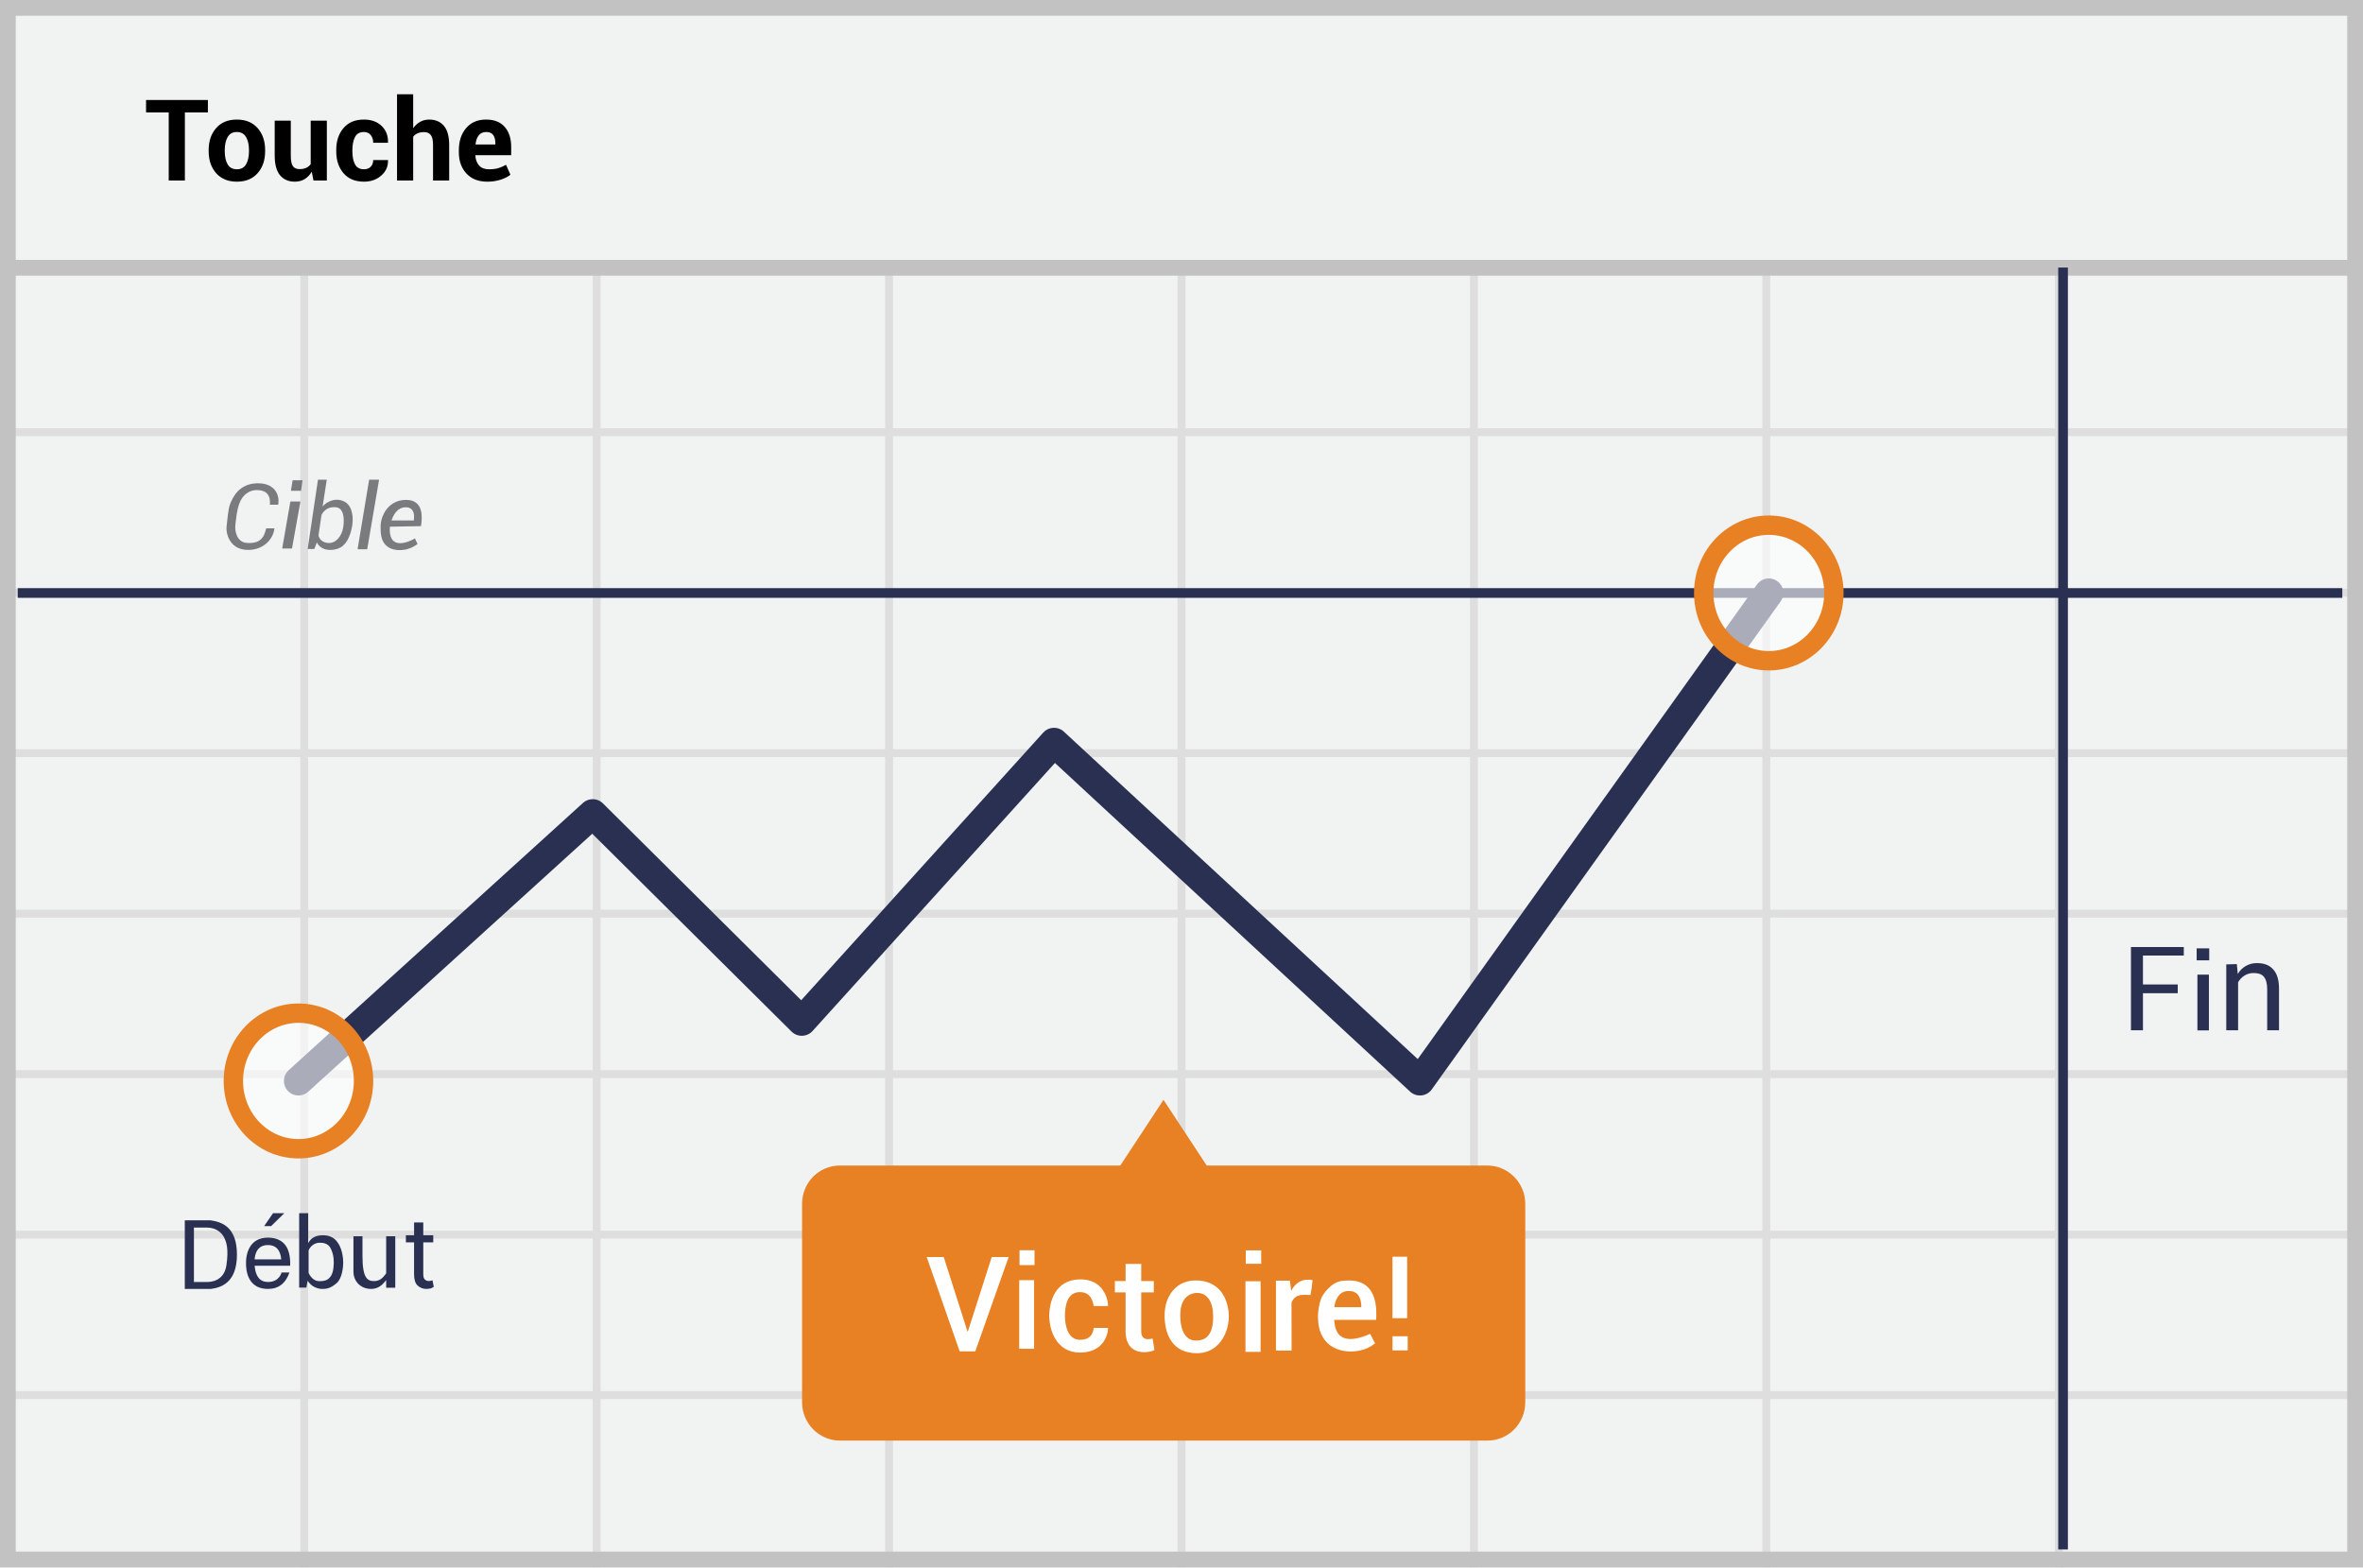
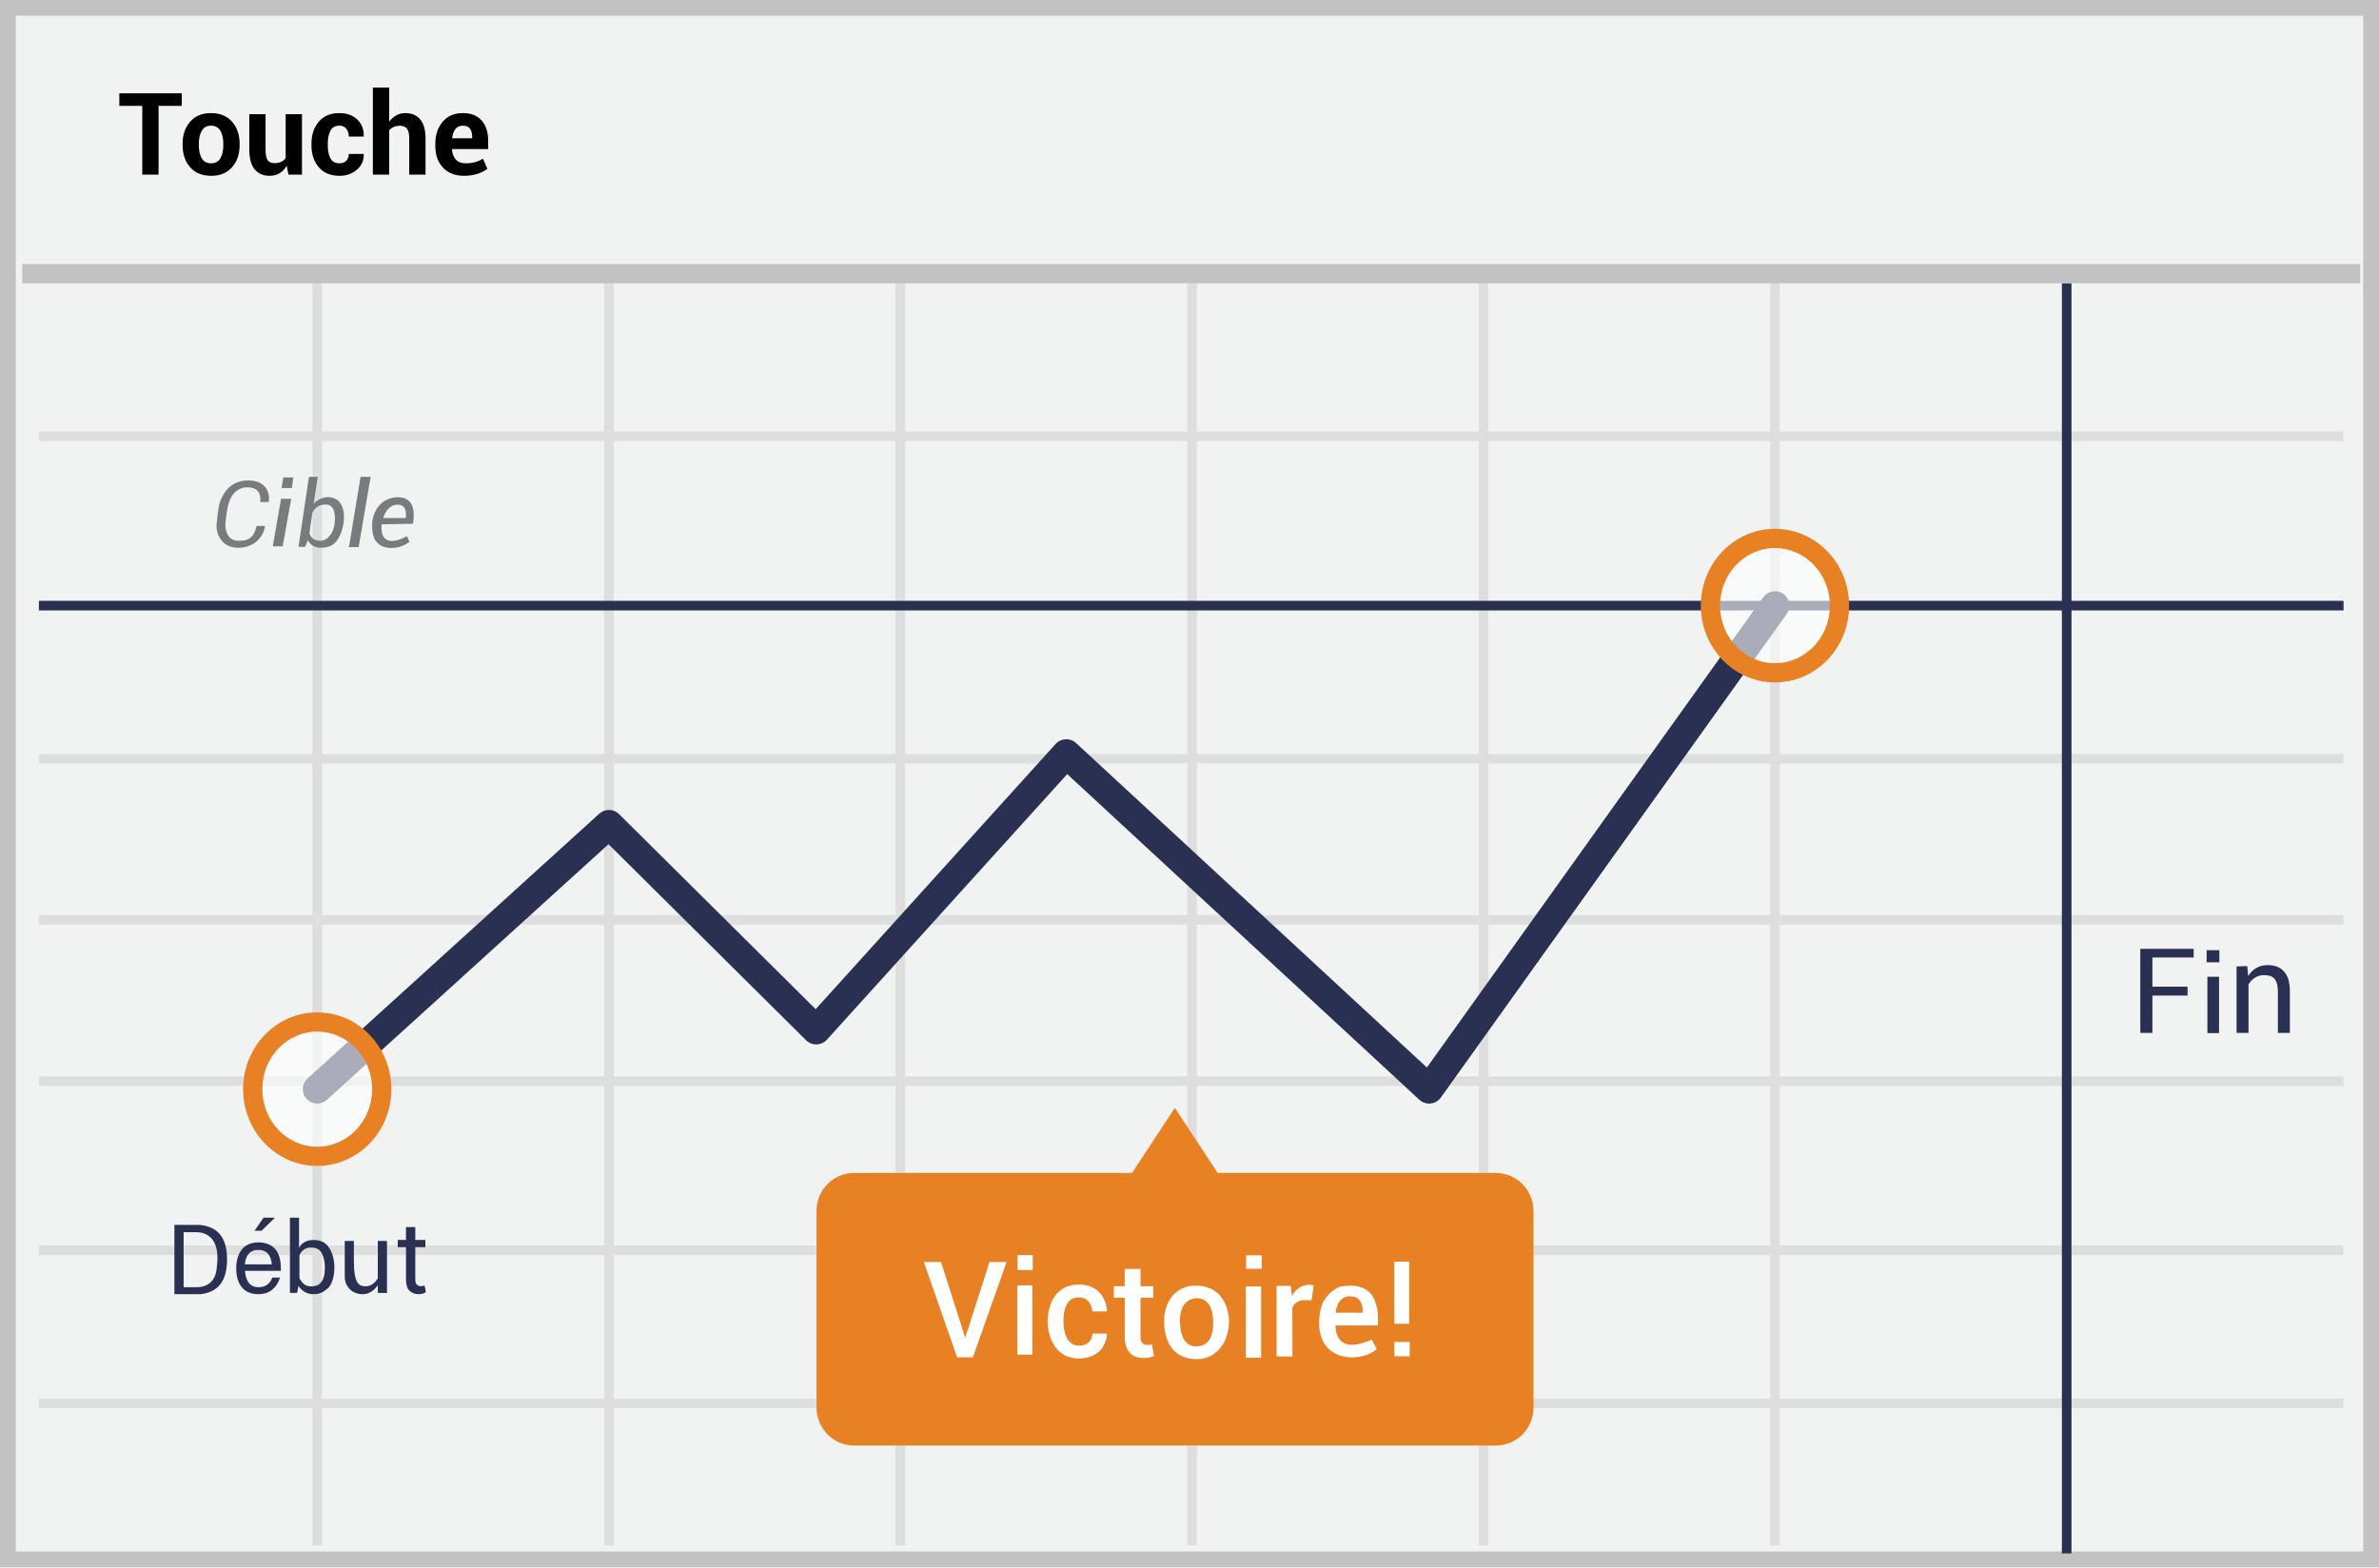
- <svg xmlns="http://www.w3.org/2000/svg" width="300" height="199" viewBox="0 0 300 199">
-   <g fill="none" fill-rule="evenodd">
-     <path fill="#F1F2F2" d="M0 0h300v199H0z" />
-     <path d="M39.125 55.375V74.75H75.25V55.375H39.125zm0-1H75.25V34h1v20.375h36.125V34h1v20.375H149.5V34h1v20.375h36.125V34h1v20.375h36.125V34h1v20.375h36.125V34h1v20.375H299.5v1h-37.625V74.75H299.5v1h-37.625v19.375H299.5v1h-37.625V115.5H299.5v1h-37.625v19.375H299.5v1h-37.625v19.375H299.5v1h-37.625v19.375H299.5v1h-37.625V199h-1v-21.375H224.75V199h-1v-21.375h-36.125V199h-1v-21.375H150.5V199h-1v-21.375h-36.125V199h-1v-21.375H76.25V199h-1v-21.375H39.125V199h-1v-21.375H1.5v-1h36.625V157.25H1.5v-1h36.625v-19.375H1.5v-1h36.625V116.5H1.5v-1h36.625V96.125H1.5v-1h36.625V75.75H1.5v-1h36.625V55.375H1.5v-1h36.625V34h1v20.375zm221.75 1H224.75V74.75h36.125V55.375zm-37.125 0h-36.125V74.75h36.125V55.375zm-37.125 0H150.5V74.75h36.125V55.375zm-37.125 0h-36.125V74.75H149.5V55.375zm-37.125 0H76.25V74.75h36.125V55.375zM39.125 75.75v19.375H75.25V75.75H39.125zm221.75 0H224.75v19.375h36.125V75.75zm-37.125 0h-36.125v19.375h36.125V75.75zm-37.125 0H150.5v19.375h36.125V75.75zm-37.125 0h-36.125v19.375H149.5V75.75zm-37.125 0H76.25v19.375h36.125V75.75zm-73.25 20.375V115.5H75.25V96.125H39.125zm221.75 0H224.75V115.5h36.125V96.125zm-37.125 0h-36.125V115.5h36.125V96.125zm-37.125 0H150.5V115.5h36.125V96.125zm-37.125 0h-36.125V115.5H149.5V96.125zm-37.125 0H76.25V115.5h36.125V96.125zM39.125 116.5v19.375H75.25V116.5H39.125zm221.75 0H224.75v19.375h36.125V116.5zm-37.125 0h-36.125v19.375h36.125V116.5zm-37.125 0H150.5v19.375h36.125V116.5zm-37.125 0h-36.125v19.375H149.5V116.5zm-37.125 0H76.25v19.375h36.125V116.5zm-73.25 20.375v19.375H75.25v-19.375H39.125zm221.75 0H224.75v19.375h36.125v-19.375zm-37.125 0h-36.125v19.375h36.125v-19.375zm-37.125 0H150.5v19.375h36.125v-19.375zm-37.125 0h-36.125v19.375H149.5v-19.375zm-37.125 0H76.25v19.375h36.125v-19.375zm-73.25 20.375v19.375H75.25V157.25H39.125zm221.75 0H224.75v19.375h36.125V157.25zm-37.125 0h-36.125v19.375h36.125V157.25zm-37.125 0H150.5v19.375h36.125V157.25zm-37.125 0h-36.125v19.375H149.5V157.25zm-37.125 0H76.25v19.375h36.125V157.25z" fill="#DFDEDE" />
-     <path stroke="#C2C2C2" stroke-width="2" d="M1 1h298v197H1z" />
-     <path fill="#C2C2C2" d="M0 33h300v2H0z" />
-     <path d="M2.248 75.285h295.125M261.92 33.967v162.757" stroke="#2A3052" stroke-width="1.23" stroke-linejoin="round" />
-     <path stroke="#2A3052" stroke-width="3.689" stroke-linecap="round" stroke-linejoin="round" d="M37.891 137.242l37.358-33.93 26.542 26.352 32.026-35.415 46.458 42.993 44.288-61.957" />
-     <path d="M188.805 147.98H153.2l-5.484-8.339-5.483 8.34h-35.606c-2.666 0-4.798 2.17-4.798 4.874v25.171c0 2.704 2.17 4.875 4.798 4.875h82.216c2.666 0 4.799-2.17 4.799-4.875v-25.171c0-2.704-2.171-4.874-4.837-4.874z" fill="#E88024" fill-rule="nonzero" />
-     <ellipse cx="9.216" cy="8.843" rx="8.264" ry="8.606" opacity=".6" transform="translate(215.348 66.441)" fill="#FFF" fill-rule="nonzero" />
-     <ellipse stroke="#E88024" stroke-width="2.46" cx="224.563" cy="75.285" rx="8.264" ry="8.606" />
-     <ellipse cx="9.139" cy="9.063" rx="8.264" ry="8.606" opacity=".6" transform="translate(28.752 128.179)" fill="#FFF" fill-rule="nonzero" />
-     <ellipse stroke="#E88024" stroke-width="2.46" cx="37.891" cy="137.242" rx="8.264" ry="8.606" />
-     <path d="M26.393 14.274h-2.921v8.644h-2.05v-8.644h-2.879v-1.58h7.85v1.58zm.098 4.775c0-1.133.316-2.06.948-2.784.632-.723 1.507-1.085 2.626-1.085 1.123 0 2.003.36 2.64 1.081s.955 1.65.955 2.788v.147c0 1.142-.317 2.073-.952 2.791-.634.719-1.51 1.078-2.629 1.078-1.123 0-2.002-.36-2.637-1.078-.634-.718-.95-1.649-.95-2.79v-.148zm2.043.147c0 .693.122 1.249.365 1.668.244.419.637.628 1.18.628.529 0 .916-.21 1.162-.632.246-.42.369-.976.369-1.664v-.147c0-.674-.124-1.224-.372-1.65-.249-.426-.64-.64-1.173-.64-.529 0-.916.215-1.162.643-.246.429-.369.978-.369 1.647v.147zm11.045 2.598a2.58 2.58 0 0 1-.892.941c-.36.22-.78.33-1.257.33-.8 0-1.426-.271-1.878-.814-.452-.543-.677-1.386-.677-2.528V15.32h2.043v4.416c0 .665.09 1.12.27 1.366.18.245.46.368.84.368.327 0 .608-.052.842-.158a1.42 1.42 0 0 0 .575-.467v-5.525h2.05v7.597h-1.699l-.217-1.124zm6.635-.302c.356 0 .639-.106.85-.32.21-.212.316-.497.316-.852h1.867l.014.042c.019.768-.267 1.41-.856 1.927-.59.517-1.32.776-2.191.776-1.123 0-1.992-.36-2.605-1.078-.613-.718-.92-1.637-.92-2.756v-.21c0-1.114.306-2.033.917-2.756.61-.723 1.475-1.085 2.594-1.085.927 0 1.673.267 2.24.8.566.534.84 1.236.821 2.107l-.014.042H47.38c0-.393-.105-.72-.313-.98-.208-.26-.497-.39-.867-.39-.529 0-.905.213-1.127.636-.222.424-.334.966-.334 1.626v.21c0 .674.112 1.22.334 1.636.222.417.603.625 1.141.625zm6.242-5.21a2.61 2.61 0 0 1 .878-.81c.346-.195.73-.292 1.151-.292.791 0 1.413.263 1.864.79.452.527.678 1.34.678 2.44v4.508h-2.05v-4.522c0-.59-.095-1.008-.285-1.253-.19-.246-.474-.369-.853-.369-.314 0-.586.05-.818.15-.232.102-.42.246-.565.433v5.56h-2.05V11.965h2.05v4.318zm9.408 6.783c-1.132 0-2.017-.347-2.654-1.043-.636-.695-.954-1.59-.954-2.685v-.281c0-1.138.308-2.069.926-2.795.618-.725 1.468-1.086 2.55-1.08 1.02 0 1.802.312 2.348.936.545.625.818 1.467.818 2.525v1.06h-4.53l-.02.042c.033.52.19.94.474 1.264.283.323.703.484 1.26.484.459 0 .849-.047 1.17-.14a4.77 4.77 0 0 0 .993-.428l.554 1.263c-.304.249-.716.457-1.235.625a5.48 5.48 0 0 1-1.7.253zm-.133-6.305c-.412 0-.729.142-.951.425-.223.283-.357.659-.404 1.127l.014.035h2.5v-.155c0-.444-.092-.794-.274-1.05-.183-.255-.478-.382-.885-.382z" fill="#000" />
-     <g fill="#2A3052">
-       <path d="M283.98 122.403l.123 1.258a2.744 2.744 0 0 1 2.435-1.38c.893 0 1.583.243 2.07.812.487.527.73 1.339.73 2.435v5.276h-1.502v-5.236c0-.73-.162-1.258-.446-1.583-.284-.324-.73-.446-1.299-.446-.446 0-.811.122-1.136.325a2.344 2.344 0 0 0-.812.852v6.088h-1.502v-8.36l1.34-.041zM277.249 120.238v1.081h-5.185v3.672h4.417v1.113h-4.417v4.7h-1.523v-10.566zM278.977 123.746h1.46v7.079h-1.46zM278.88 120.407v1.52h1.597v-1.52z" />
-     </g>
-     <g fill="#2A3052">
-       <path d="M53.738 155.207v1.623h1.266v.909h-1.266v4.057c0 .325.065.52.195.65s.292.194.519.194c.065 0 .13 0 .227-.032a.47.47 0 0 0 .227-.065l.163.844c-.098.065-.228.13-.39.194a2.841 2.841 0 0 1-.52.065 1.59 1.59 0 0 1-1.168-.454c-.292-.292-.422-.78-.422-1.396v-4.057H51.53v-.91h1.04v-1.622h1.168zM36.839 160.707h-4.51c.116 1.373.68 2.06 1.693 2.06 1.519 0 1.73-1.288 1.73-1.207l.997-.004c-.486 1.394-1.395 2.091-2.727 2.091-1.999 0-2.7-1.414-2.784-2.94-.084-1.527.424-3.576 2.8-3.576 1.949.036 2.882 1.228 2.8 3.576zm-1.132-.812c-.113-1.214-.678-1.82-1.693-1.82-1.016 0-1.58.606-1.694 1.82h3.387zM49.026 156.957h1.155v6.54h-1.155v-.97c-.367.473-.971 1.234-2.184 1.106-1.214-.128-1.964-1.08-1.97-2.129-.005-1.049.006-4.902 0-4.547h1.146v2.478c0 2.897.638 3.218 1.509 3.218.871 0 1.298-.736 1.499-.981-.01-1.377-.01-2.949 0-4.715zM37.981 154.032h1.147v3.81c.331-.673.954-1.009 1.867-1.009 1.37 0 1.803.827 1.97 1.065.167.237.501.918.593 2.008.08.944-.147 2.414-.8 2.989-.863.757-1.418.752-1.881.752-.463 0-1.333-.222-1.818-1.05l-.167.886h-.91v-9.451zm1.198 7.595c.344.69.804 1.035 1.382 1.035.866 0 1.178-.245 1.463-.678.325-.496.395-1.463.328-2.206a3.806 3.806 0 0 0-.328-1.191c-.08-.158-.34-.851-1.463-.801-.933.009-1.354.834-1.382.992v2.849zM36.095 154.032l-1.668 1.636h-.89l1.127-1.636zM23.463 154.938h3.267c1.297.196 3.351.705 3.351 4.355 0 3.65-2.1 4.191-3.309 4.354h-3.31v-8.709zm1.157.92v6.91h1.654c.318 0 2.163-.003 2.473-2.13.31-2.126-.022-2.961-.28-3.498-.26-.538-.94-1.282-2.193-1.282H24.62z" />
-     </g>
-     <g opacity=".9" fill="#6D6E71">
-       <path d="M35.827 69.638h1.244l1.07-5.967h-1.275zM38.406 60.978l-.178 1.332H36.93l.223-1.332zM46.865 60.908h1.26l-1.506 8.826h-1.221zM52.685 68.363c.066.16.141.33.319.708-1.341 1.022-2.884.883-3.604.46-1.086-.636-1.086-1.817-1.08-2.73.007-1.166.864-3.334 3.249-3.334 2.385 0 1.994 2.576 1.877 3.333-.243 0-1.559.024-3.946.072-.221 2.833 1.92 2.2 3.185 1.49zm-.144-2.279c.14-1.118-.204-1.678-1.03-1.678-1.24 0-1.674 1.314-1.813 1.678h2.843zM34.265 64.077h1.048c.223-1.093-.306-2.771-2.676-2.718-2.369.054-3.124 1.924-3.402 2.576-.278.651-.377 2.172-.471 2.952-.094.78.335 2.663 2.278 2.902 1.942.24 3.588-.975 3.803-2.706h-1.043c-.187.533-.321 2.059-2.53 1.84-1.203-.12-1.49-1.49-1.386-2.314.103-.823.158-1.73.498-2.674.41-1.14 1.304-1.715 2.19-1.715 1.236 0 1.8.619 1.69 1.857zM40.961 64.34c.051-.23 1.408-1.422 2.845-.608.904.512 1.165 1.97.836 3.394-.377 1.633-1.058 2.449-2.142 2.64-1.584.28-2.146-.609-2.274-.901a9.444 9.444 0 0 1-.333.837h-.834l1.31-8.794h1.117c-.384 2.442-.559 3.586-.525 3.433zM40.431 68c.175.57.584.883 1.23.937.928.08 1.738-.804 1.919-2.024.179-1.21 0-2.417-.915-2.507-.836-.083-1.452.238-1.847.963l-.387 2.63z" />
-     </g>
-     <g fill="#FFF">
-       <path d="M174.715 167.573h-5.33c.118 2.46 1.64 3.055 4.568 1.784l.623 1.198c-.549.45-1.17.75-1.861.9-1.449.315-2.863.074-3.844-.65-2.128-1.57-1.584-4.865-1.116-6 .22-.53 1.298-2.027 2.58-2.172 1.161-.13 4.037-.406 4.38 3.458.028.787.028 1.28 0 1.482zm-1.883-1.603c0-1.375-.543-2.063-1.632-2.063-1.634 0-1.8 2.063-1.8 2.063h3.432zM129.399 162.535h1.887v8.71h-1.887zM129.436 158.733v1.887h1.904v-1.887zM158.12 162.67h1.921v8.97h-1.921zM158.158 158.754v1.702h1.961v-1.702zM125.906 159.6h2.148l-4.235 11.977h-1.982l-4.183-11.978h2.16l3.04 9.525zM138.856 165.816c.81.002 1.417.002 1.82 0 0-.953-.652-3.488-3.687-3.379-3.035.11-3.777 2.837-3.777 4.646 0 1.808.922 4.645 3.891 4.645 2.97 0 3.573-2.259 3.573-3.128h-1.82c-.11 1.005-.688 1.508-1.732 1.508-1.567 0-1.92-1.842-1.92-3.025 0-1.184.224-2.946 1.785-3.029 1.041-.055 1.663.532 1.867 1.762zM142.902 160.47h1.985v2.18h1.597v1.438h-1.597v4.9c0 .332.002 1.334 1.444.958.106.7.183 1.188.233 1.462-.515.313-3.662.987-3.662-2.42v-4.9h-1.363v-1.438h1.363v-2.18zM151.79 162.571c2.478 0 3.823 1.512 4.163 3.776.34 2.264-.883 5.462-3.99 5.462-3.106 0-4.11-2.362-4.11-4.806 0-2.445 1.457-4.432 3.936-4.432zm.021 1.587c-.736.07-2.042.585-1.966 3.03.076 2.444 1.145 3.018 1.966 3.018.822 0 2.207-.227 2.207-3.008 0-2.78-1.47-3.11-2.207-3.04zM166.64 162.528c-.08.768-.17 1.4-.266 1.895-.966-.063-1.97-.154-2.408.975l.012 6.074h-1.989v-8.873h1.77c.084.592.137 1.024.157 1.295.612-1.141 1.52-1.596 2.725-1.366z" />
-       <g>
-         <path d="M176.784 159.558h1.864v7.81h-1.864zM178.718 169.654v1.8h-1.927v-1.8z" />
+ <svg xmlns="http://www.w3.org/2000/svg" width="299px" height="197px" viewBox="0 0 299 197" version="1.1">
+   <g id="Page-1" stroke="none" stroke-width="1" fill="none" fill-rule="evenodd">
+     <g id="touch">
+       <g id="Group">
+         <polygon id="Path" fill="#F1F2F2" points="0 0 299 0 299 197 0 197" />
+         <path d="M1.987,1.98 L1.987,195.02 L297.013,195.02 L297.013,1.98 L1.987,1.98 Z M299,0 L299,197 L0,197 L0,0 L299,0 Z" id="Path" fill="#C2C2C2" fill-rule="nonzero" />
+         <path d="M4.887,55.446 L4.887,54.239 L294.543,54.239 L294.543,55.446 L4.887,55.446 Z M4.887,95.98 L4.887,94.773 L294.543,94.773 L294.543,95.98 L4.887,95.98 Z M4.887,136.514 L4.887,135.307 L294.543,135.307 L294.543,136.514 L4.887,136.514 Z M4.887,177.01 L4.887,175.803 L294.543,175.803 L294.543,177.01 L4.887,177.01 Z M39.267,34.594 L40.473,34.594 L40.473,194.264 L39.267,194.264 L39.267,34.594 Z M75.931,34.594 L77.138,34.594 L77.138,194.264 L75.931,194.264 L75.931,34.594 Z M112.559,34.594 L113.766,34.594 L113.766,194.264 L112.559,194.264 L112.559,34.594 Z M149.224,34.594 L150.431,34.594 L150.431,194.264 L149.224,194.264 L149.224,34.594 Z M185.851,34.594 L187.058,34.594 L187.058,194.264 L185.851,194.264 L185.851,34.594 Z M222.479,34.594 L223.686,34.594 L223.686,194.264 L222.479,194.264 L222.479,34.594 Z M4.887,116.228 L4.887,115.021 L294.543,115.021 L294.543,116.228 L4.887,116.228 Z" id="Shape" fill="#DFDEDE" fill-rule="nonzero" />
+         <polygon id="Path" fill="#2A3052" fill-rule="nonzero" points="4.887 76.731 4.887 75.525 294.543 75.525 294.543 76.731" />
+         <polygon id="Path" fill="#DFDEDE" fill-rule="nonzero" points="4.887 157.762 4.887 156.555 294.543 156.555 294.543 157.762" />
+         <polygon id="Path" fill="#2A3052" fill-rule="nonzero" points="259.144 35.594 260.351 35.594 260.351 195.264 259.144 195.264" />
+         <polygon id="Path" fill="#C2C2C2" fill-rule="nonzero" points="2.794 35.606 2.794 33.191 296.636 33.191 296.636 35.606" />
+         <path d="M41.087,138.251 C40.347,138.923 39.202,138.867 38.53,138.127 C37.857,137.387 37.913,136.242 38.653,135.57 L75.318,102.283 C76.031,101.636 77.126,101.66 77.81,102.339 L102.515,126.855 L132.675,93.518 C133.351,92.771 134.507,92.719 135.247,93.403 L179.337,134.187 L221.61,75.075 C222.191,74.261 223.322,74.074 224.135,74.655 C224.949,75.237 225.137,76.368 224.555,77.181 L181.088,137.963 C180.454,138.85 179.186,138.979 178.386,138.239 L134.132,97.305 L103.928,130.69 C103.235,131.456 102.043,131.488 101.31,130.761 L76.479,106.119 L41.087,138.251 Z" id="Path" fill="#2A3052" fill-rule="nonzero" />
+         <path d="M187.987,147.445 L153.042,147.445 L147.66,139.264 L142.278,147.445 L107.332,147.445 C104.716,147.445 102.623,149.575 102.623,152.227 L102.623,176.921 C102.623,179.574 104.753,181.703 107.332,181.703 L188.024,181.703 C190.641,181.703 192.734,179.574 192.734,176.921 L192.734,152.227 C192.734,149.575 190.603,147.445 187.987,147.445 Z" id="Path" fill="#E88024" />
+         <g opacity="0.6" transform="translate(214.0375, 67.50943)" fill="#FFFFFF" id="Oval">
+           <ellipse cx="9.045" cy="8.618" rx="8.11" ry="8.443" />
+         </g>
+         <path d="M223.082,85.778 C217.925,85.778 213.765,81.447 213.765,76.128 C213.765,70.809 217.925,66.478 223.082,66.478 C228.239,66.478 232.4,70.809 232.4,76.128 C232.4,81.447 228.239,85.778 223.082,85.778 Z M223.082,83.364 C226.884,83.364 229.986,80.135 229.986,76.128 C229.986,72.121 226.884,68.892 223.082,68.892 C219.281,68.892 216.179,72.121 216.179,76.128 C216.179,80.135 219.281,83.364 223.082,83.364 Z" id="Oval" fill="#E88024" fill-rule="nonzero" />
+         <g opacity="0.6" transform="translate(30.9, 128.0189)" fill="#FFFFFF" id="Oval">
+           <ellipse cx="8.97" cy="8.891" rx="8.11" ry="8.443" />
+         </g>
+         <path d="M39.87,146.56 C34.713,146.56 30.553,142.229 30.553,136.91 C30.553,131.591 34.713,127.26 39.87,127.26 C45.027,127.26 49.187,131.591 49.187,136.91 C49.187,142.229 45.027,146.56 39.87,146.56 Z M39.87,144.146 C43.672,144.146 46.773,140.917 46.773,136.91 C46.773,132.903 43.672,129.674 39.87,129.674 C36.068,129.674 32.967,132.903 32.967,136.91 C32.967,140.917 36.068,144.146 39.87,144.146 Z" id="Oval" fill="#E88024" fill-rule="nonzero" />
+       </g>
+       <path d="M22.85,13.309 L19.929,13.309 L19.929,21.953 L17.879,21.953 L17.879,13.309 L15,13.309 L15,11.729 L22.85,11.729 L22.85,13.309 Z M22.948,18.084 C22.948,16.951 23.264,16.024 23.896,15.3 C24.528,14.577 25.403,14.215 26.522,14.215 C27.645,14.215 28.525,14.575 29.162,15.296 C29.799,16.017 30.117,16.946 30.117,18.084 L30.117,18.231 C30.117,19.373 29.8,20.304 29.165,21.022 C28.531,21.741 27.655,22.1 26.536,22.1 C25.413,22.1 24.534,21.74 23.899,21.022 C23.265,20.304 22.949,19.373 22.949,18.232 L22.949,18.084 L22.948,18.084 Z M24.991,18.231 C24.991,18.924 25.113,19.48 25.356,19.899 C25.6,20.318 25.993,20.527 26.536,20.527 C27.065,20.527 27.452,20.317 27.698,19.895 C27.944,19.475 28.067,18.919 28.067,18.231 L28.067,18.084 C28.067,17.41 27.943,16.86 27.695,16.434 C27.446,16.008 27.055,15.794 26.522,15.794 C25.993,15.794 25.606,16.009 25.36,16.437 C25.114,16.866 24.991,17.415 24.991,18.084 L24.991,18.231 Z M36.036,20.829 C35.824,21.213 35.517,21.537 35.144,21.77 C34.784,21.99 34.364,22.1 33.887,22.1 C33.087,22.1 32.461,21.829 32.009,21.286 C31.557,20.743 31.332,19.9 31.332,18.758 L31.332,14.355 L33.375,14.355 L33.375,18.771 C33.375,19.436 33.465,19.891 33.645,20.137 C33.825,20.382 34.105,20.505 34.485,20.505 C34.812,20.505 35.093,20.453 35.327,20.347 C35.557,20.245 35.755,20.084 35.902,19.88 L35.902,14.355 L37.952,14.355 L37.952,21.952 L36.253,21.952 L36.036,20.828 L36.036,20.829 Z M42.671,20.527 C43.027,20.527 43.31,20.421 43.521,20.207 C43.731,19.995 43.837,19.71 43.837,19.355 L45.704,19.355 L45.718,19.397 C45.737,20.165 45.451,20.807 44.862,21.324 C44.272,21.841 43.542,22.1 42.671,22.1 C41.548,22.1 40.679,21.74 40.066,21.022 C39.453,20.304 39.146,19.385 39.146,18.266 L39.146,18.056 C39.146,16.942 39.452,16.023 40.063,15.3 C40.673,14.577 41.538,14.215 42.657,14.215 C43.584,14.215 44.33,14.482 44.897,15.015 C45.463,15.549 45.737,16.251 45.718,17.122 L45.704,17.164 L43.837,17.164 C43.837,16.771 43.732,16.444 43.524,16.184 C43.316,15.924 43.027,15.794 42.657,15.794 C42.128,15.794 41.752,16.007 41.53,16.43 C41.308,16.854 41.196,17.396 41.196,18.056 L41.196,18.266 C41.196,18.94 41.308,19.486 41.53,19.902 C41.752,20.319 42.133,20.527 42.671,20.527 Z M48.913,15.317 C49.139,14.983 49.44,14.705 49.791,14.507 C50.137,14.312 50.521,14.215 50.942,14.215 C51.733,14.215 52.355,14.478 52.806,15.005 C53.258,15.532 53.484,16.345 53.484,17.445 L53.484,21.953 L51.434,21.953 L51.434,17.431 C51.434,16.841 51.339,16.423 51.149,16.178 C50.959,15.932 50.675,15.809 50.296,15.809 C49.982,15.809 49.71,15.859 49.478,15.959 C49.246,16.061 49.058,16.205 48.913,16.392 L48.913,21.952 L46.863,21.952 L46.863,11 L48.913,11 L48.913,15.318 L48.913,15.317 Z M58.321,22.1 C57.189,22.1 56.304,21.753 55.667,21.057 C55.031,20.362 54.713,19.467 54.713,18.372 L54.713,18.091 C54.713,16.953 55.021,16.022 55.639,15.296 C56.257,14.571 57.107,14.21 58.189,14.216 C59.209,14.216 59.991,14.528 60.537,15.152 C61.082,15.777 61.355,16.619 61.355,17.677 L61.355,18.737 L56.825,18.737 L56.805,18.779 C56.838,19.299 56.995,19.719 57.279,20.043 C57.562,20.366 57.982,20.527 58.539,20.527 C58.998,20.527 59.388,20.48 59.709,20.387 C60.055,20.282 60.388,20.139 60.702,19.959 L61.256,21.222 C60.952,21.471 60.54,21.679 60.021,21.847 C59.471,22.02 58.897,22.106 58.321,22.1 Z M58.188,15.795 C57.776,15.795 57.459,15.937 57.237,16.22 C57.014,16.503 56.88,16.879 56.833,17.347 L56.847,17.382 L59.347,17.382 L59.347,17.227 C59.347,16.783 59.255,16.433 59.073,16.177 C58.89,15.922 58.595,15.795 58.188,15.795 Z" id="Shape" fill="#000000" fill-rule="nonzero" />
+       <g id="Group" transform="translate(268.457, 119.035)" fill="#2A3052" fill-rule="nonzero">
+         <path d="M13.98,2.403 L14.103,3.661 C14.601,2.791 15.535,2.261 16.538,2.281 C17.431,2.281 18.121,2.524 18.608,3.093 C19.095,3.62 19.338,4.432 19.338,5.528 L19.338,10.804 L17.836,10.804 L17.836,5.568 C17.836,4.838 17.674,4.31 17.39,3.985 C17.106,3.661 16.66,3.539 16.091,3.539 C15.645,3.539 15.28,3.661 14.955,3.864 C14.616,4.074 14.337,4.368 14.143,4.716 L14.143,10.804 L12.641,10.804 L12.641,2.444 L13.981,2.403 L13.98,2.403 Z M7.249,0.238 L7.249,1.319 L2.064,1.319 L2.064,4.991 L6.481,4.991 L6.481,6.104 L2.064,6.104 L2.064,10.804 L0.541,10.804 L0.541,0.238 L7.249,0.238 Z M8.977,3.746 L10.437,3.746 L10.437,10.825 L8.977,10.825 L8.977,3.746 Z M8.88,0.407 L8.88,1.927 L10.477,1.927 L10.477,0.407 L8.88,0.407 Z" id="Shape" />
+       </g>
+       <g id="Group" transform="translate(21.457, 153.035)" fill="#2A3052" fill-rule="nonzero">
+         <path d="M30.738,1.207 L30.738,2.83 L32.004,2.83 L32.004,3.739 L30.738,3.739 L30.738,7.796 C30.738,8.121 30.803,8.316 30.933,8.446 C31.063,8.576 31.225,8.64 31.452,8.64 C31.517,8.64 31.582,8.64 31.679,8.608 C31.759,8.606 31.837,8.584 31.906,8.543 L32.069,9.387 C31.971,9.452 31.841,9.517 31.679,9.581 C31.508,9.619 31.334,9.64 31.159,9.646 C30.724,9.661 30.302,9.497 29.991,9.192 C29.699,8.9 29.569,8.412 29.569,7.796 L29.569,3.739 L28.53,3.739 L28.53,2.829 L29.57,2.829 L29.57,1.207 L30.738,1.207 Z M13.839,6.707 L9.329,6.707 C9.445,8.08 10.009,8.767 11.022,8.767 C12.541,8.767 12.752,7.479 12.752,7.56 L13.749,7.556 C13.263,8.95 12.354,9.647 11.022,9.647 C9.023,9.647 8.322,8.233 8.238,6.707 C8.154,5.18 8.662,3.131 11.038,3.131 C12.987,3.167 13.92,4.359 13.838,6.707 L13.839,6.707 Z M12.707,5.895 C12.594,4.681 12.029,4.075 11.014,4.075 C9.998,4.075 9.434,4.681 9.32,5.895 L12.707,5.895 Z M26.026,2.957 L27.181,2.957 L27.181,9.497 L26.026,9.497 L26.026,8.527 C25.659,9 25.055,9.761 23.842,9.633 C22.628,9.505 21.878,8.553 21.872,7.504 C21.867,6.455 21.878,2.602 21.872,2.957 L23.018,2.957 L23.018,5.435 C23.018,8.332 23.656,8.653 24.527,8.653 C25.398,8.653 25.825,7.917 26.026,7.672 C26.016,6.295 26.016,4.723 26.026,2.957 Z M14.981,0.032 L16.128,0.032 L16.128,3.842 C16.459,3.169 17.082,2.833 17.995,2.833 C19.365,2.833 19.798,3.66 19.965,3.898 C20.132,4.135 20.466,4.816 20.558,5.906 C20.638,6.85 20.411,8.32 19.758,8.895 C18.895,9.652 18.34,9.647 17.877,9.647 C17.414,9.647 16.544,9.425 16.059,8.597 L15.892,9.483 L14.982,9.483 L14.982,0.032 L14.981,0.032 Z M16.179,7.627 C16.523,8.317 16.983,8.662 17.561,8.662 C18.427,8.662 18.739,8.417 19.024,7.984 C19.349,7.488 19.419,6.521 19.352,5.778 C19.308,5.366 19.197,4.963 19.024,4.587 C18.944,4.429 18.684,3.736 17.561,3.786 C16.628,3.795 16.207,4.62 16.179,4.778 L16.179,7.627 Z M13.095,0.032 L11.427,1.668 L10.537,1.668 L11.664,0.032 L13.095,0.032 Z M0.463,0.938 L3.73,0.938 C5.027,1.134 7.081,1.643 7.081,5.293 C7.081,8.943 4.981,9.484 3.772,9.647 L0.462,9.647 L0.462,0.938 L0.463,0.938 Z M1.62,1.858 L1.62,8.768 L3.274,8.768 C3.592,8.768 5.437,8.765 5.747,6.638 C6.057,4.512 5.725,3.677 5.467,3.14 C5.207,2.602 4.527,1.858 3.274,1.858 L1.62,1.858 Z" id="Shape" />
+       </g>
+       <g id="Group" opacity="0.9" transform="translate(26.457, 59.035)" fill="#6D6E71" fill-rule="nonzero">
+         <path d="M7.827,9.638 L9.071,9.638 L10.141,3.671 L8.866,3.671 L7.827,9.638 Z M10.406,0.978 L10.228,2.31 L8.93,2.31 L9.153,0.978 L10.406,0.978 Z M18.865,0.908 L20.125,0.908 L18.619,9.734 L17.398,9.734 L18.865,0.908 Z M24.685,8.363 C24.751,8.523 24.826,8.693 25.004,9.071 C23.663,10.093 22.12,9.954 21.4,9.531 C20.314,8.895 20.314,7.714 20.32,6.801 C20.327,5.635 21.184,3.467 23.569,3.467 C25.954,3.467 25.563,6.043 25.446,6.8 C25.203,6.8 23.887,6.824 21.5,6.872 C21.279,9.705 23.42,9.072 24.685,8.362 L24.685,8.363 Z M24.541,6.084 C24.681,4.966 24.337,4.406 23.511,4.406 C22.271,4.406 21.837,5.72 21.698,6.084 L24.541,6.084 Z M6.265,4.077 L7.313,4.077 C7.536,2.984 7.007,1.306 4.637,1.359 C2.268,1.413 1.513,3.283 1.235,3.935 C0.957,4.586 0.858,6.107 0.764,6.887 C0.67,7.667 1.099,9.55 3.042,9.789 C4.984,10.029 6.63,8.814 6.845,7.083 L5.802,7.083 C5.615,7.616 5.481,9.142 3.272,8.923 C2.069,8.803 1.782,7.433 1.886,6.609 C1.989,5.786 2.044,4.879 2.384,3.935 C2.794,2.795 3.688,2.22 4.574,2.22 C5.81,2.22 6.374,2.839 6.264,4.077 L6.265,4.077 Z M12.961,4.34 C13.012,4.11 14.369,2.918 15.806,3.732 C16.71,4.244 16.971,5.702 16.642,7.126 C16.265,8.759 15.584,9.575 14.5,9.766 C12.916,10.046 12.354,9.157 12.226,8.865 C12.128,9.149 12.017,9.428 11.893,9.702 L11.059,9.702 L12.369,0.908 L13.486,0.908 C13.102,3.35 12.927,4.494 12.961,4.341 L12.961,4.34 Z M12.431,8 C12.606,8.57 13.015,8.883 13.661,8.937 C14.589,9.017 15.399,8.133 15.58,6.913 C15.759,5.703 15.58,4.496 14.665,4.406 C13.829,4.323 13.213,4.644 12.818,5.369 L12.431,7.999 L12.431,8 Z" id="Shape" />
+       </g>
+       <g id="Group-19" transform="translate(115.457, 157.035)" fill="#FFFFFF" fill-rule="nonzero">
+         <path d="M57.715,9.573 L52.385,9.573 C52.503,12.033 54.025,12.628 56.953,11.357 L57.576,12.555 C57.027,13.005 56.406,13.305 55.715,13.455 C54.266,13.77 52.852,13.529 51.871,12.805 C49.743,11.235 50.287,7.94 50.755,6.805 C50.975,6.275 52.053,4.778 53.335,4.633 C54.496,4.503 57.372,4.227 57.715,8.091 C57.743,8.878 57.743,9.371 57.715,9.573 Z M55.832,7.97 C55.832,6.595 55.289,5.907 54.2,5.907 C52.566,5.907 52.4,7.97 52.4,7.97 L55.832,7.97 Z M12.399,4.535 L14.286,4.535 L14.286,13.245 L12.399,13.245 L12.399,4.535 Z M12.436,0.733 L12.436,2.62 L14.34,2.62 L14.34,0.733 L12.436,0.733 Z M41.12,4.67 L43.041,4.67 L43.041,13.64 L41.12,13.64 L41.12,4.67 Z M41.158,0.754 L41.158,2.456 L43.119,2.456 L43.119,0.754 L41.158,0.754 Z M8.906,1.6 L11.054,1.6 L6.819,13.577 L4.837,13.577 L0.654,1.599 L2.814,1.599 L5.854,11.124 L8.906,1.6 Z M21.856,7.816 C22.666,7.818 23.273,7.818 23.676,7.816 C23.676,6.863 23.024,4.328 19.989,4.437 C16.954,4.547 16.212,7.274 16.212,9.083 C16.212,10.891 17.134,13.728 20.103,13.728 C23.073,13.728 23.676,11.469 23.676,10.6 L21.856,10.6 C21.746,11.605 21.168,12.108 20.124,12.108 C18.557,12.108 18.204,10.266 18.204,9.083 C18.204,7.899 18.428,6.137 19.989,6.054 C21.03,5.999 21.652,6.586 21.856,7.816 Z M25.902,2.47 L27.887,2.47 L27.887,4.65 L29.484,4.65 L29.484,6.088 L27.887,6.088 L27.887,10.988 C27.887,11.32 27.889,12.322 29.331,11.946 C29.437,12.646 29.514,13.134 29.564,13.408 C29.049,13.721 25.902,14.395 25.902,10.988 L25.902,6.088 L24.539,6.088 L24.539,4.65 L25.902,4.65 L25.902,2.47 Z M34.79,4.571 C37.268,4.571 38.613,6.083 38.953,8.347 C39.293,10.611 38.07,13.809 34.963,13.809 C31.857,13.809 30.853,11.447 30.853,9.003 C30.853,6.558 32.31,4.571 34.789,4.571 L34.79,4.571 Z M34.811,6.158 C34.075,6.228 32.769,6.743 32.845,9.188 C32.921,11.632 33.99,12.206 34.811,12.206 C35.633,12.206 37.018,11.979 37.018,9.198 C37.018,6.418 35.548,6.088 34.811,6.158 Z M49.64,4.528 C49.56,5.296 49.47,5.928 49.374,6.423 C48.408,6.36 47.404,6.269 46.966,7.398 L46.978,13.472 L44.989,13.472 L44.989,4.599 L46.759,4.599 C46.843,5.191 46.896,5.623 46.916,5.894 C47.528,4.753 48.436,4.298 49.641,4.528 L49.64,4.528 Z" id="Shape" />
+         <path d="M59.784,1.558 L61.648,1.558 L61.648,9.368 L59.784,9.368 L59.784,1.558 Z M61.718,11.654 L61.718,13.454 L59.791,13.454 L59.791,11.654 L61.718,11.654 Z" id="Shape" />
      </g>
    </g>
  </g>
</svg>
